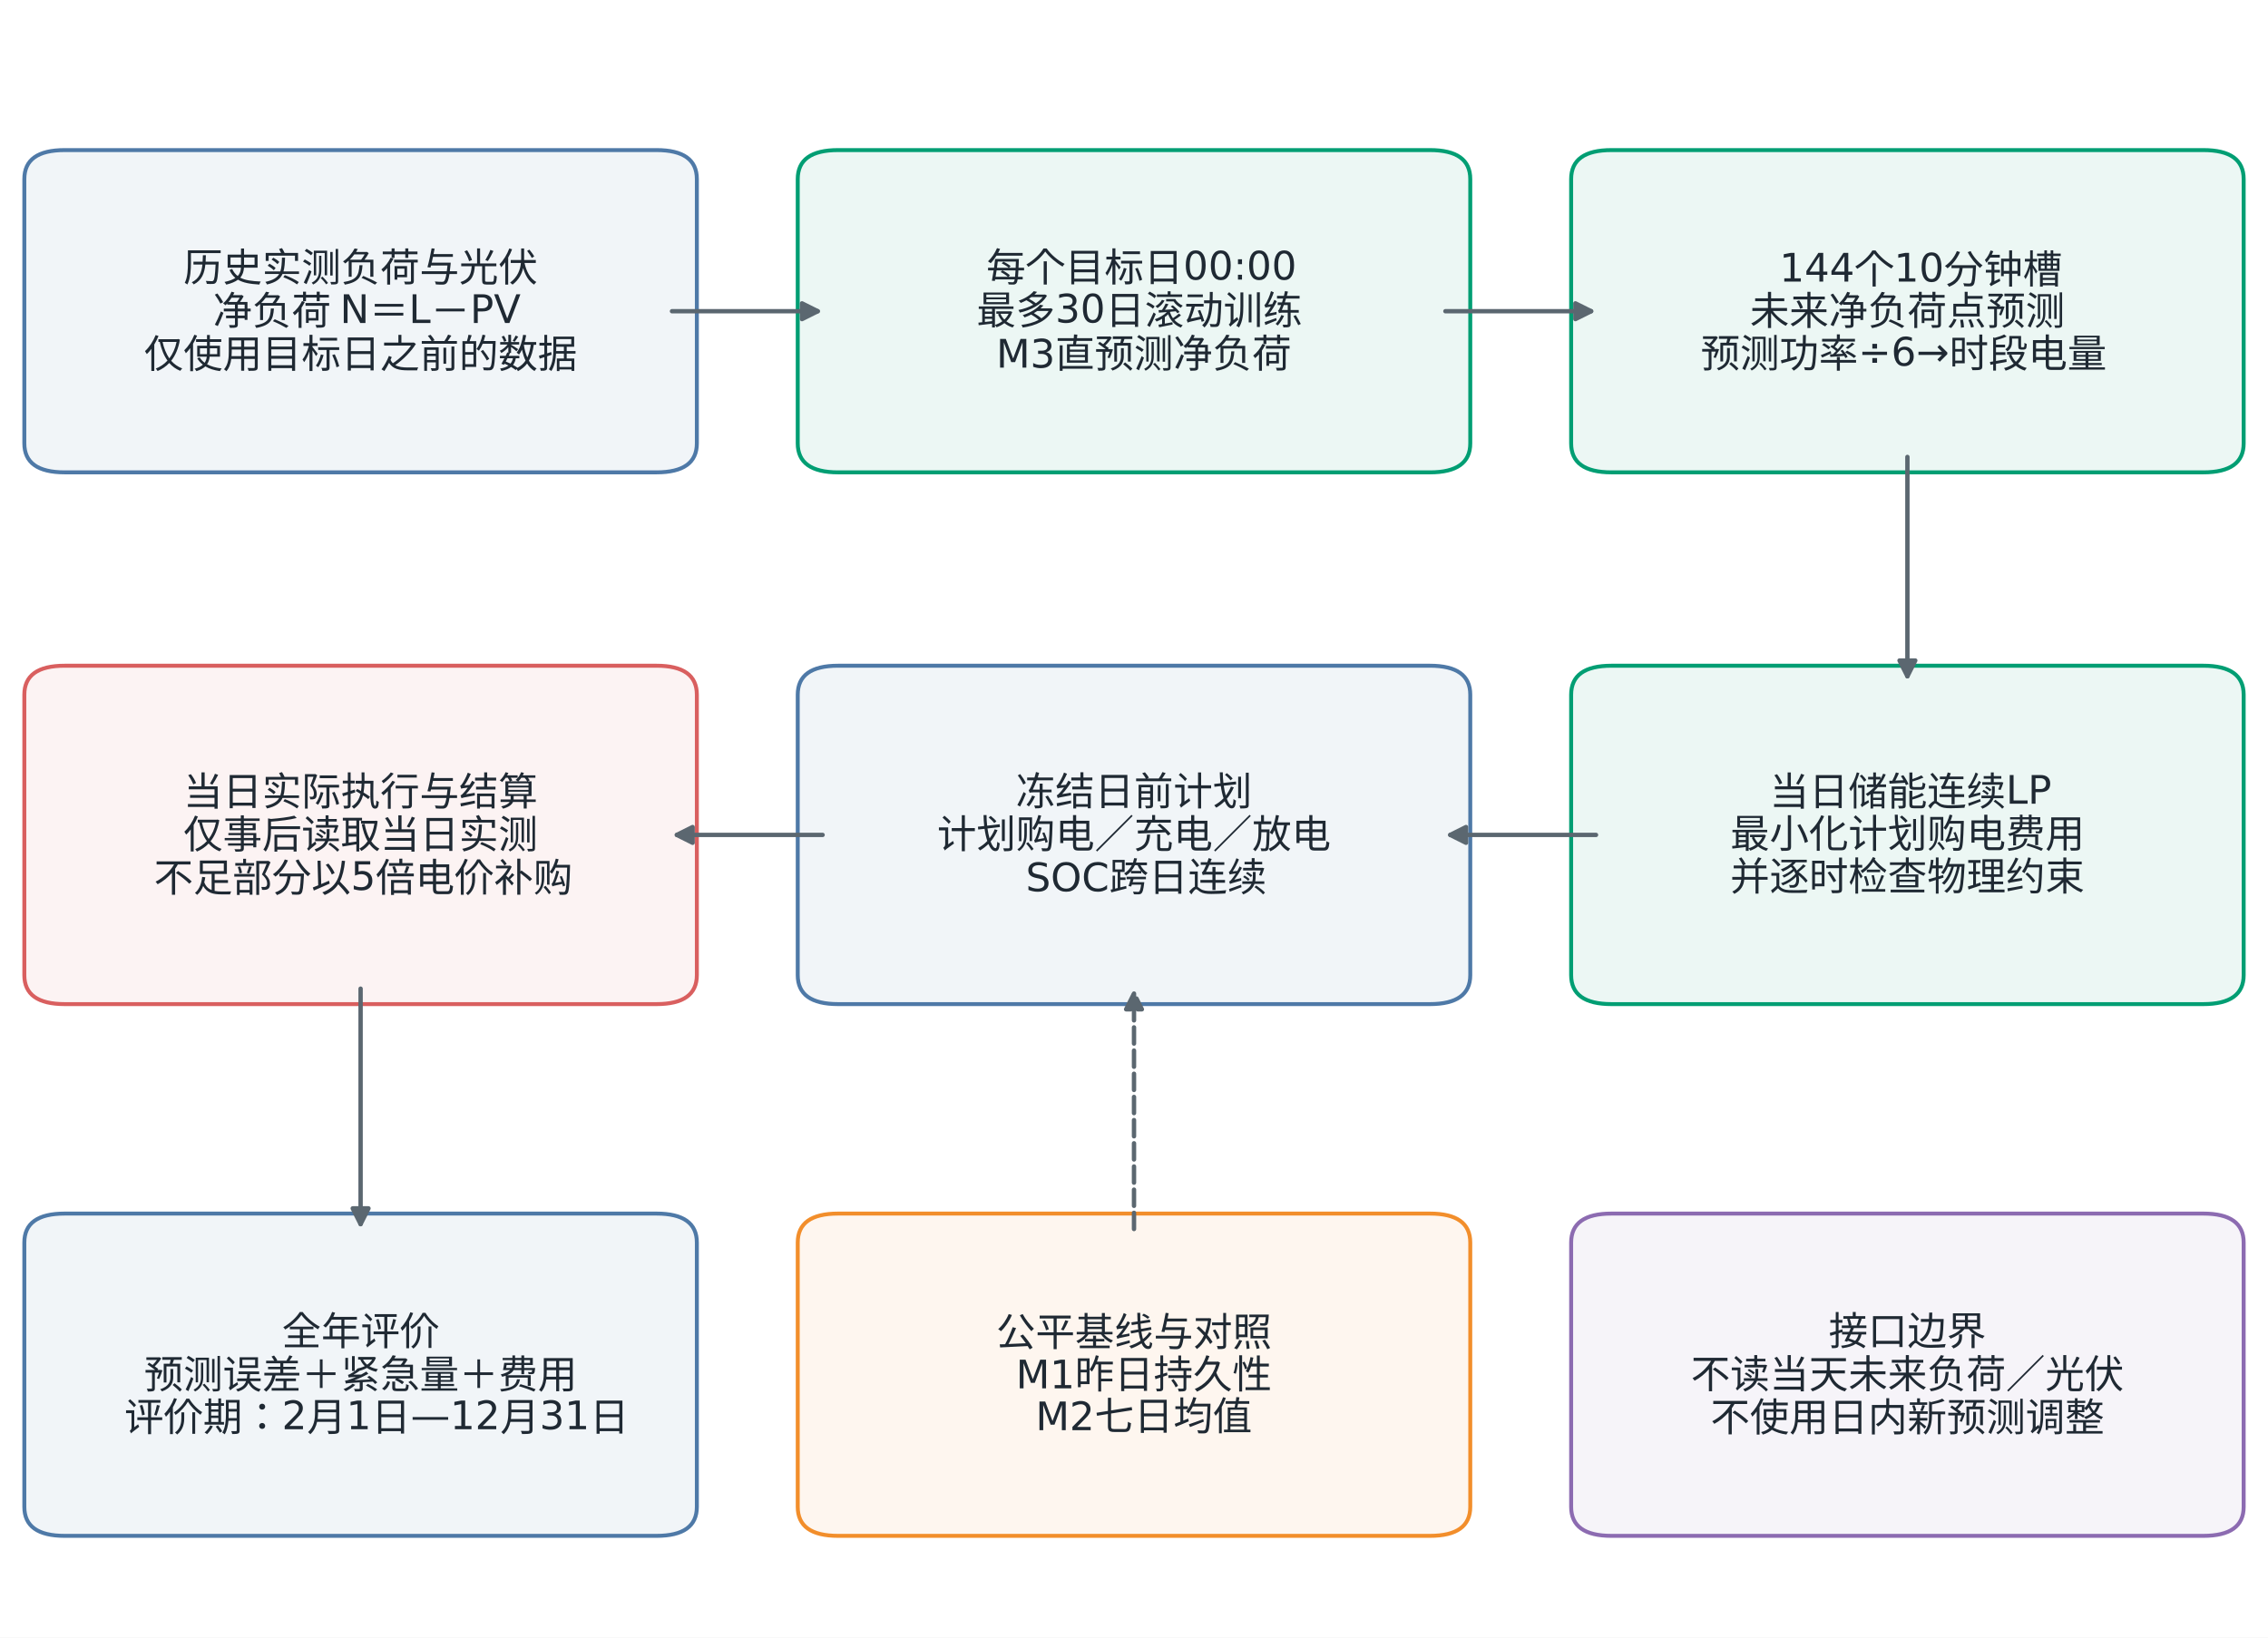
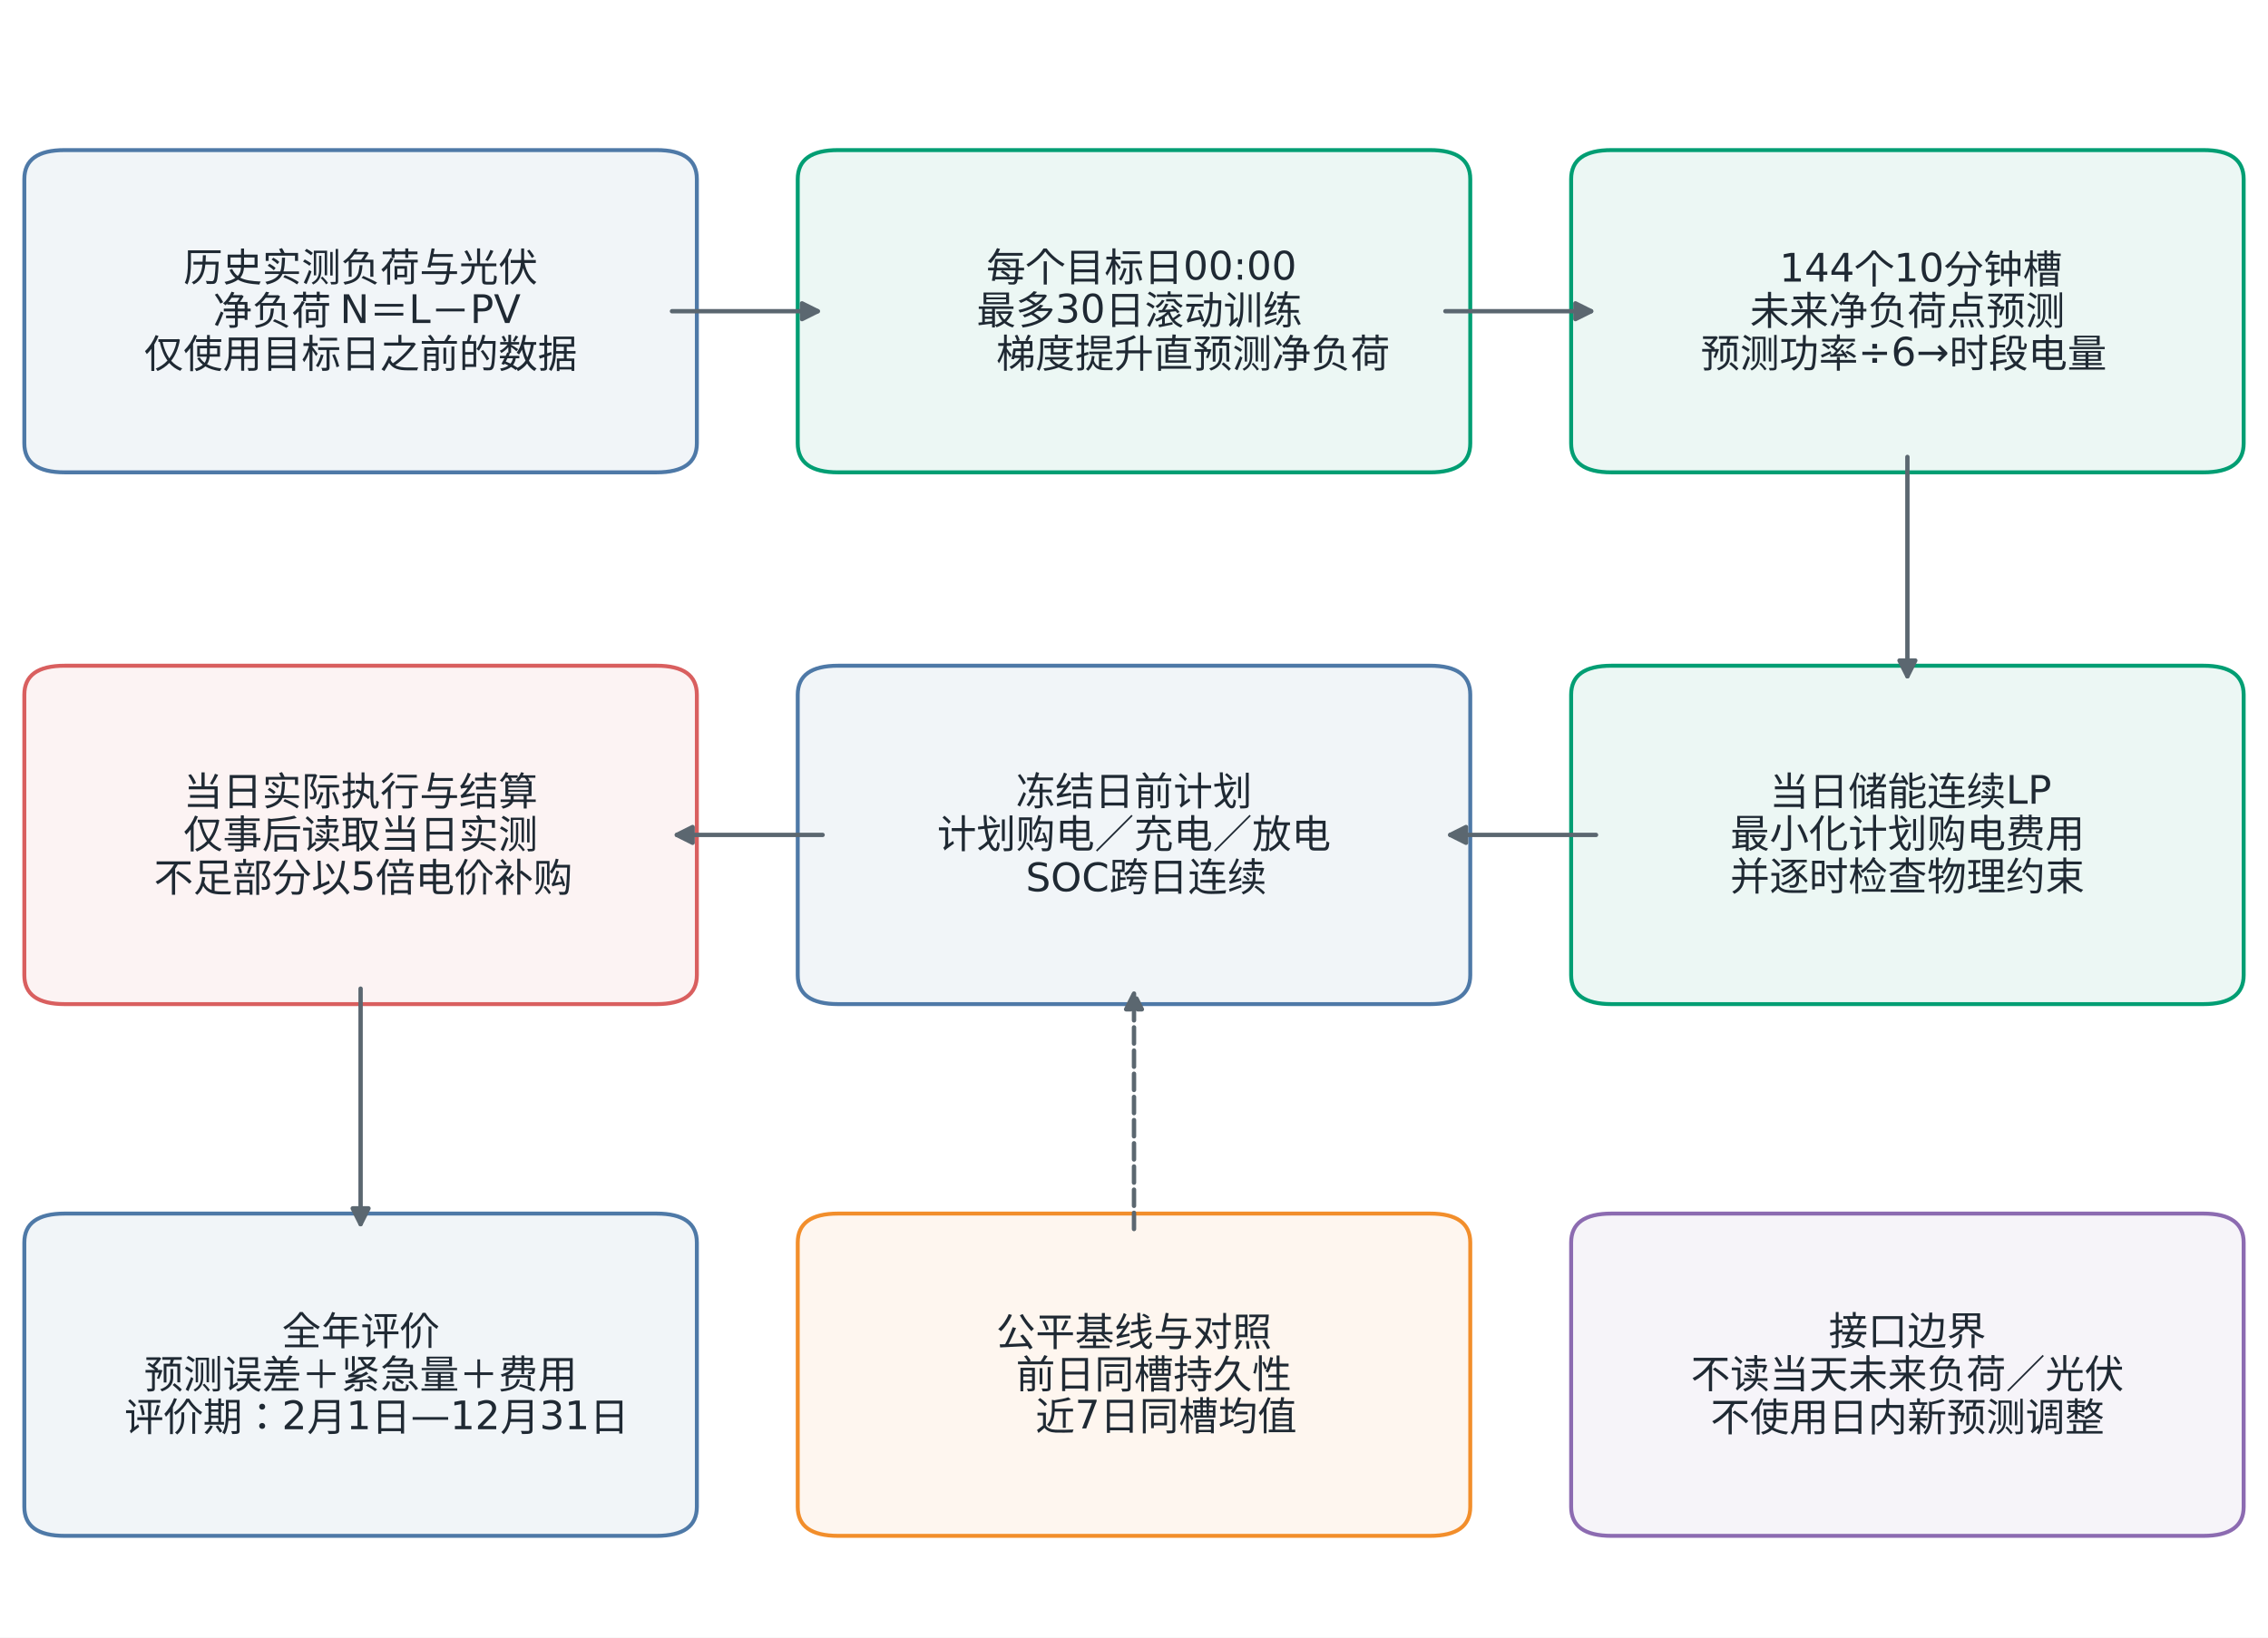
<svg xmlns="http://www.w3.org/2000/svg" width="518.4pt" height="374.4pt" viewBox="0 0 518.4 374.4" version="1.1">
  <defs>
    <style type="text/css">*{stroke-linejoin: round; stroke-linecap: butt}</style>
  </defs>
  <g id="figure_1">
    <g id="patch_1">
      <path d="M 0 374.4  L 518.4 374.4  L 518.4 0  L 0 0  z " style="fill: #ffffff" />
    </g>
    <g id="axes_1">
      <g id="patch_2">
        <path d="M 14.785 107.994  L 150.059 107.994  Q 159.282 107.994 159.282 101.363  L 159.282 40.945  Q 159.282 34.314 150.059 34.314  L 14.785 34.314  Q 5.562 34.314 5.562 40.945  L 5.562 101.363  Q 5.562 107.994 14.785 107.994  z " clip-path="url(#peb5d547737)" style="fill: #4e79a7; fill-opacity: 0.075; stroke: #4e79a7; stroke-width: 0.9; stroke-linejoin: miter" />
      </g>
      <g id="patch_3">
        <path d="M 191.563 107.994  L 326.837 107.994  Q 336.06 107.994 336.06 101.363  L 336.06 40.945  Q 336.06 34.314 326.837 34.314  L 191.563 34.314  Q 182.34 34.314 182.34 40.945  L 182.34 101.363  Q 182.34 107.994 191.563 107.994  z " clip-path="url(#peb5d547737)" style="fill: #009e73; fill-opacity: 0.075; stroke: #009e73; stroke-width: 0.9; stroke-linejoin: miter" />
      </g>
      <g id="patch_4">
        <path d="M 368.341 107.994  L 503.615 107.994  Q 512.838 107.994 512.838 101.363  L 512.838 40.945  Q 512.838 34.314 503.615 34.314  L 368.341 34.314  Q 359.118 34.314 359.118 40.945  L 359.118 101.363  Q 359.118 107.994 368.341 107.994  z " clip-path="url(#peb5d547737)" style="fill: #009e73; fill-opacity: 0.075; stroke: #009e73; stroke-width: 0.9; stroke-linejoin: miter" />
      </g>
      <g id="patch_5">
        <path d="M 368.341 229.566  L 503.615 229.566  Q 512.838 229.566 512.838 222.935  L 512.838 158.833  Q 512.838 152.202 503.615 152.202  L 368.341 152.202  Q 359.118 152.202 359.118 158.833  L 359.118 222.935  Q 359.118 229.566 368.341 229.566  z " clip-path="url(#peb5d547737)" style="fill: #009e73; fill-opacity: 0.075; stroke: #009e73; stroke-width: 0.9; stroke-linejoin: miter" />
      </g>
      <g id="patch_6">
        <path d="M 191.563 229.566  L 326.837 229.566  Q 336.06 229.566 336.06 222.935  L 336.06 158.833  Q 336.06 152.202 326.837 152.202  L 191.563 152.202  Q 182.34 152.202 182.34 158.833  L 182.34 222.935  Q 182.34 229.566 191.563 229.566  z " clip-path="url(#peb5d547737)" style="fill: #4e79a7; fill-opacity: 0.075; stroke: #4e79a7; stroke-width: 0.9; stroke-linejoin: miter" />
      </g>
      <g id="patch_7">
        <path d="M 14.785 229.566  L 150.059 229.566  Q 159.282 229.566 159.282 222.935  L 159.282 158.833  Q 159.282 152.202 150.059 152.202  L 14.785 152.202  Q 5.562 152.202 5.562 158.833  L 5.562 222.935  Q 5.562 229.566 14.785 229.566  z " clip-path="url(#peb5d547737)" style="fill: #d95f5f; fill-opacity: 0.075; stroke: #d95f5f; stroke-width: 0.9; stroke-linejoin: miter" />
      </g>
      <g id="patch_8">
        <path d="M 14.785 351.138  L 150.059 351.138  Q 159.282 351.138 159.282 344.507  L 159.282 284.089  Q 159.282 277.458 150.059 277.458  L 14.785 277.458  Q 5.562 277.458 5.562 284.089  L 5.562 344.507  Q 5.562 351.138 14.785 351.138  z " clip-path="url(#peb5d547737)" style="fill: #4e79a7; fill-opacity: 0.075; stroke: #4e79a7; stroke-width: 0.9; stroke-linejoin: miter" />
      </g>
      <g id="patch_9">
        <path d="M 191.563 351.138  L 326.837 351.138  Q 336.06 351.138 336.06 344.507  L 336.06 284.089  Q 336.06 277.458 326.837 277.458  L 191.563 277.458  Q 182.34 277.458 182.34 284.089  L 182.34 344.507  Q 182.34 351.138 191.563 351.138  z " clip-path="url(#peb5d547737)" style="fill: #f28e2b; fill-opacity: 0.075; stroke: #f28e2b; stroke-width: 0.9; stroke-linejoin: miter" />
      </g>
      <g id="patch_10">
        <path d="M 368.341 351.138  L 503.615 351.138  Q 512.838 351.138 512.838 344.507  L 512.838 284.089  Q 512.838 277.458 503.615 277.458  L 368.341 277.458  Q 359.118 277.458 359.118 284.089  L 359.118 344.507  Q 359.118 351.138 368.341 351.138  z " clip-path="url(#peb5d547737)" style="fill: #8c6bb1; fill-opacity: 0.075; stroke: #8c6bb1; stroke-width: 0.9; stroke-linejoin: miter" />
      </g>
      <g id="text_1">
        <text style="font-size: 9px; font-family: 'SimHei', 'DejaVu Sans'; fill: #1f2933" transform="translate(41.92217 64.35142)">历史实测负荷与光伏</text>
        <text style="font-size: 9px; font-family: 'SimHei', 'DejaVu Sans'; fill: #1f2933" transform="translate(48.67217 74.25142)">净负荷 N＝L－PV</text>
        <text style="font-size: 9px; font-family: 'SimHei', 'DejaVu Sans'; fill: #1f2933" transform="translate(32.92217 84.10923)">仅使用目标日之前的数据</text>
      </g>
      <g id="text_2">
        <text style="font-size: 9px; font-family: 'SimHei', 'DejaVu Sans'; fill: #1f2933" transform="translate(225.45 64.33735)">每个目标日00:00</text>
        <text style="font-size: 9px; font-family: 'SimHei', 'DejaVu Sans'; fill: #1f2933" transform="translate(223.2 74.15298)">最多30日滚动训练</text>
-         <text style="font-size: 9px; font-family: 'SimHei', 'DejaVu Sans'; fill: #1f2933" transform="translate(227.7 84.05298)">M3直预测净负荷</text>
+         <text style="font-size: 9px; font-family: 'SimHei', 'DejaVu Sans'; fill: #1f2933" transform="translate(227.7 84.05298)">梯度提升直预测净负荷</text>
      </g>
      <g id="text_3">
        <text style="font-size: 9px; font-family: 'SimHei', 'DejaVu Sans'; fill: #1f2933" transform="translate(406.7278 64.37954)">144个10分钟槽</text>
        <text style="font-size: 9px; font-family: 'SimHei', 'DejaVu Sans'; fill: #1f2933" transform="translate(399.9778 74.27954)">未来净负荷点预测</text>
        <text style="font-size: 9px; font-family: 'SimHei', 'DejaVu Sans'; fill: #1f2933" transform="translate(388.7278 84.01079)">预测功率÷6→时段电量</text>
      </g>
      <g id="text_4">
        <text style="font-size: 9px; font-family: 'SimHei', 'DejaVu Sans'; fill: #1f2933" transform="translate(404.4778 184.1621)">当日储能连续LP</text>
        <text style="font-size: 9px; font-family: 'SimHei', 'DejaVu Sans'; fill: #1f2933" transform="translate(395.4778 193.809)">最小化计划购电费用</text>
        <text style="font-size: 9px; font-family: 'SimHei', 'DejaVu Sans'; fill: #1f2933" transform="translate(395.4778 203.5824)">并逐时检查物理约束</text>
      </g>
      <g id="text_5">
        <text style="font-size: 9px; font-family: 'SimHei', 'DejaVu Sans'; fill: #1f2933" transform="translate(232.2 184.127)">冻结日前计划</text>
        <text style="font-size: 9px; font-family: 'SimHei', 'DejaVu Sans'; fill: #1f2933" transform="translate(214.2 193.9004)">计划购电／充电／放电</text>
        <text style="font-size: 9px; font-family: 'SimHei', 'DejaVu Sans'; fill: #1f2933" transform="translate(234.45 203.7582)">SOC跨日连续</text>
      </g>
      <g id="text_6">
        <text style="font-size: 9px; font-family: 'SimHei', 'DejaVu Sans'; fill: #1f2933" transform="translate(41.92217 184.1551)">当日实际执行与结算</text>
        <text style="font-size: 9px; font-family: 'SimHei', 'DejaVu Sans'; fill: #1f2933" transform="translate(41.92217 193.9707)">仅事后读取当日实测</text>
        <text style="font-size: 9px; font-family: 'SimHei', 'DejaVu Sans'; fill: #1f2933" transform="translate(35.17217 203.8707)">不足部分以5倍电价补购</text>
      </g>
      <g id="text_7">
        <text style="font-size: 9px; font-family: 'SimHei', 'DejaVu Sans'; fill: #1f2933" transform="translate(64.42217 307.5408)">全年评价</text>
        <text style="font-size: 9px; font-family: 'SimHei', 'DejaVu Sans'; fill: #1f2933" transform="translate(32.92217 317.4408)">预测误差＋紧急量＋费用</text>
        <text style="font-size: 9px; font-family: 'SimHei', 'DejaVu Sans'; fill: #1f2933" transform="translate(28.42217 327.1721)">评价期：2月1日—12月31日</text>
      </g>
      <g id="text_8">
        <text style="font-size: 9px; font-family: 'SimHei', 'DejaVu Sans'; fill: #1f2933" transform="translate(227.7 307.7306)">公平基线与对照</text>
-         <text style="font-size: 9px; font-family: 'SimHei', 'DejaVu Sans'; fill: #1f2933" transform="translate(232.2 317.4197)">M1昨日持久性</text>
-         <text style="font-size: 9px; font-family: 'SimHei', 'DejaVu Sans'; fill: #1f2933" transform="translate(236.7 326.9822)">M2七日均值</text>
+         <text style="font-size: 9px; font-family: 'SimHei', 'DejaVu Sans'; fill: #1f2933" transform="translate(232.2 317.4197)">前日同槽持久性</text>
+         <text style="font-size: 9px; font-family: 'SimHei', 'DejaVu Sans'; fill: #1f2933" transform="translate(236.7 326.9822)">近7日同槽均值</text>
      </g>
      <g id="text_9">
        <text style="font-size: 9px; font-family: 'SimHei', 'DejaVu Sans'; fill: #1f2933" transform="translate(417.9778 307.5162)">接口边界</text>
        <text style="font-size: 9px; font-family: 'SimHei', 'DejaVu Sans'; fill: #1f2933" transform="translate(386.4778 317.374)">不读当天未来负荷／光伏</text>
        <text style="font-size: 9px; font-family: 'SimHei', 'DejaVu Sans'; fill: #1f2933" transform="translate(390.9778 327.2318)">不使用日内新预测调整</text>
      </g>
      <g id="patch_11">
        <path d="M 153.599 71.154  Q 170.814 71.154 186.911 71.154  " style="fill: none; stroke: #5b6770; stroke-linecap: round" />
        <path d="M 183.311 69.354  L 186.911 71.154  L 183.311 72.954  z " style="fill: #5b6770; stroke: #5b6770; stroke-linecap: round" />
      </g>
      <g id="patch_12">
        <path d="M 330.377 71.154  Q 347.592 71.154 363.689 71.154  " style="fill: none; stroke: #5b6770; stroke-linecap: round" />
        <path d="M 360.089 69.354  L 363.689 71.154  L 360.089 72.954  z " style="fill: #5b6770; stroke: #5b6770; stroke-linecap: round" />
      </g>
      <g id="patch_13">
        <path d="M 435.978 104.468  Q 435.978 130.099 435.978 154.611  " style="fill: none; stroke: #5b6770; stroke-linecap: round" />
        <path d="M 437.778 151.011  L 435.978 154.611  L 434.178 151.011  z " style="fill: #5b6770; stroke: #5b6770; stroke-linecap: round" />
      </g>
      <g id="patch_14">
        <path d="M 364.801 190.884  Q 347.586 190.884 331.489 190.884  " style="fill: none; stroke: #5b6770; stroke-linecap: round" />
        <path d="M 335.089 192.684  L 331.489 190.884  L 335.089 189.084  z " style="fill: #5b6770; stroke: #5b6770; stroke-linecap: round" />
      </g>
      <g id="patch_15">
        <path d="M 188.023 190.884  Q 170.808 190.884 154.711 190.884  " style="fill: none; stroke: #5b6770; stroke-linecap: round" />
        <path d="M 158.311 192.684  L 154.711 190.884  L 158.311 189.084  z " style="fill: #5b6770; stroke: #5b6770; stroke-linecap: round" />
      </g>
      <g id="patch_16">
        <path d="M 82.422 226.037  Q 82.422 253.511 82.422 279.867  " style="fill: none; stroke: #5b6770; stroke-linecap: round" />
        <path d="M 84.222 276.267  L 82.422 279.867  L 80.622 276.267  z " style="fill: #5b6770; stroke: #5b6770; stroke-linecap: round" />
      </g>
      <g id="patch_17">
        <path d="M 259.2 280.987  Q 259.2 253.513 259.2 227.157  " style="fill: none; stroke-dasharray: 3.7,1.6; stroke-dashoffset: 0; stroke: #5b6770; stroke-linecap: round" />
        <path d="M 257.4 230.757  L 259.2 227.157  L 261 230.757  z " style="fill: #5b6770; stroke-dasharray: 3.7,1.6; stroke-dashoffset: 0; stroke: #5b6770; stroke-linecap: round" />
      </g>
    </g>
  </g>
  <defs>
    <clipPath id="peb5d547737">
      <rect x="3" y="3" width="512.4" height="368.4" />
    </clipPath>
  </defs>
</svg>
